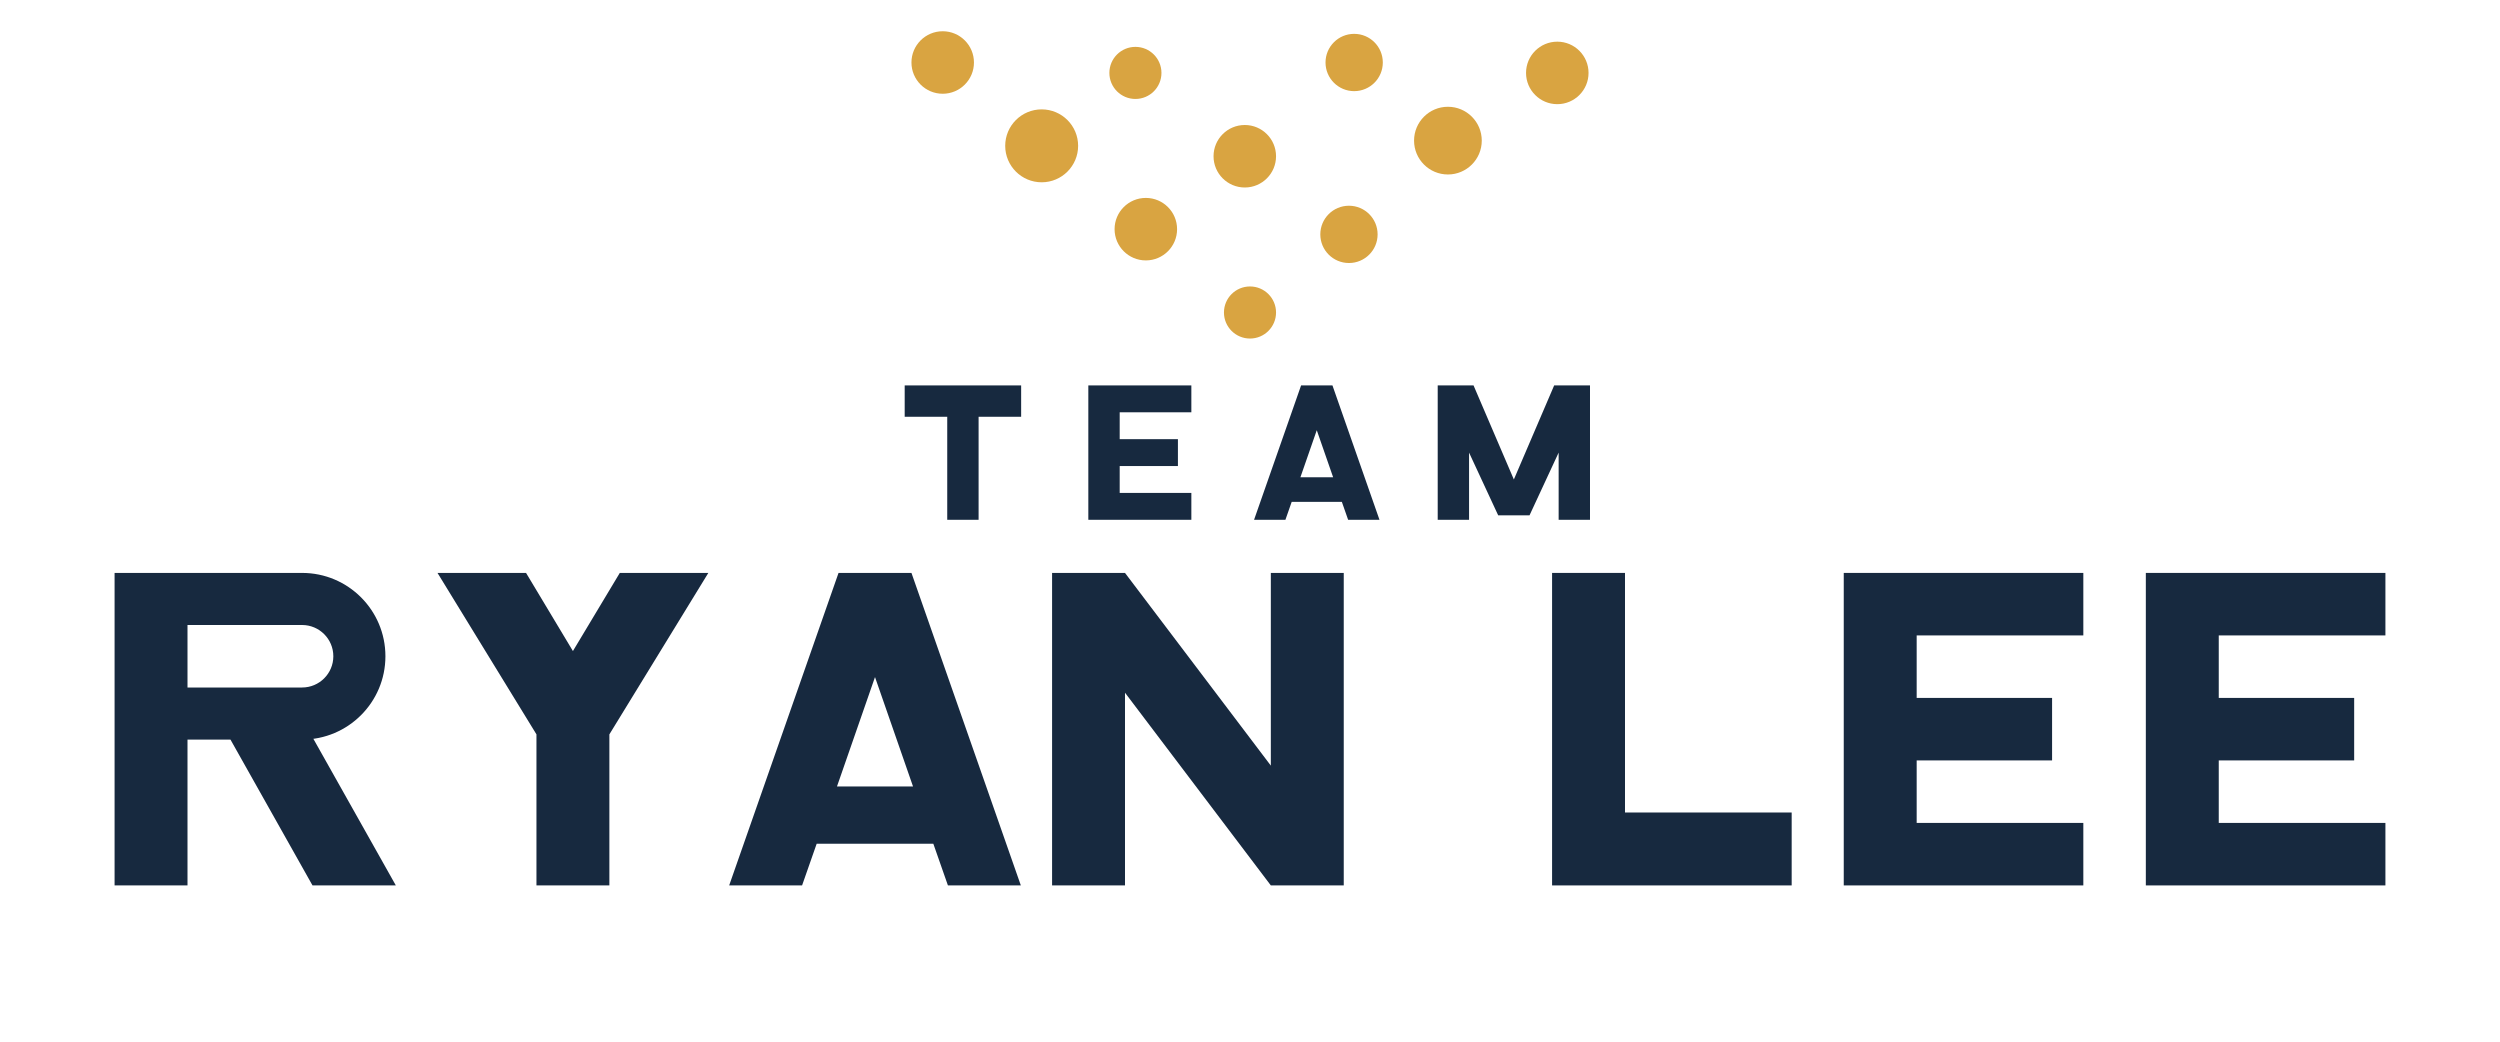
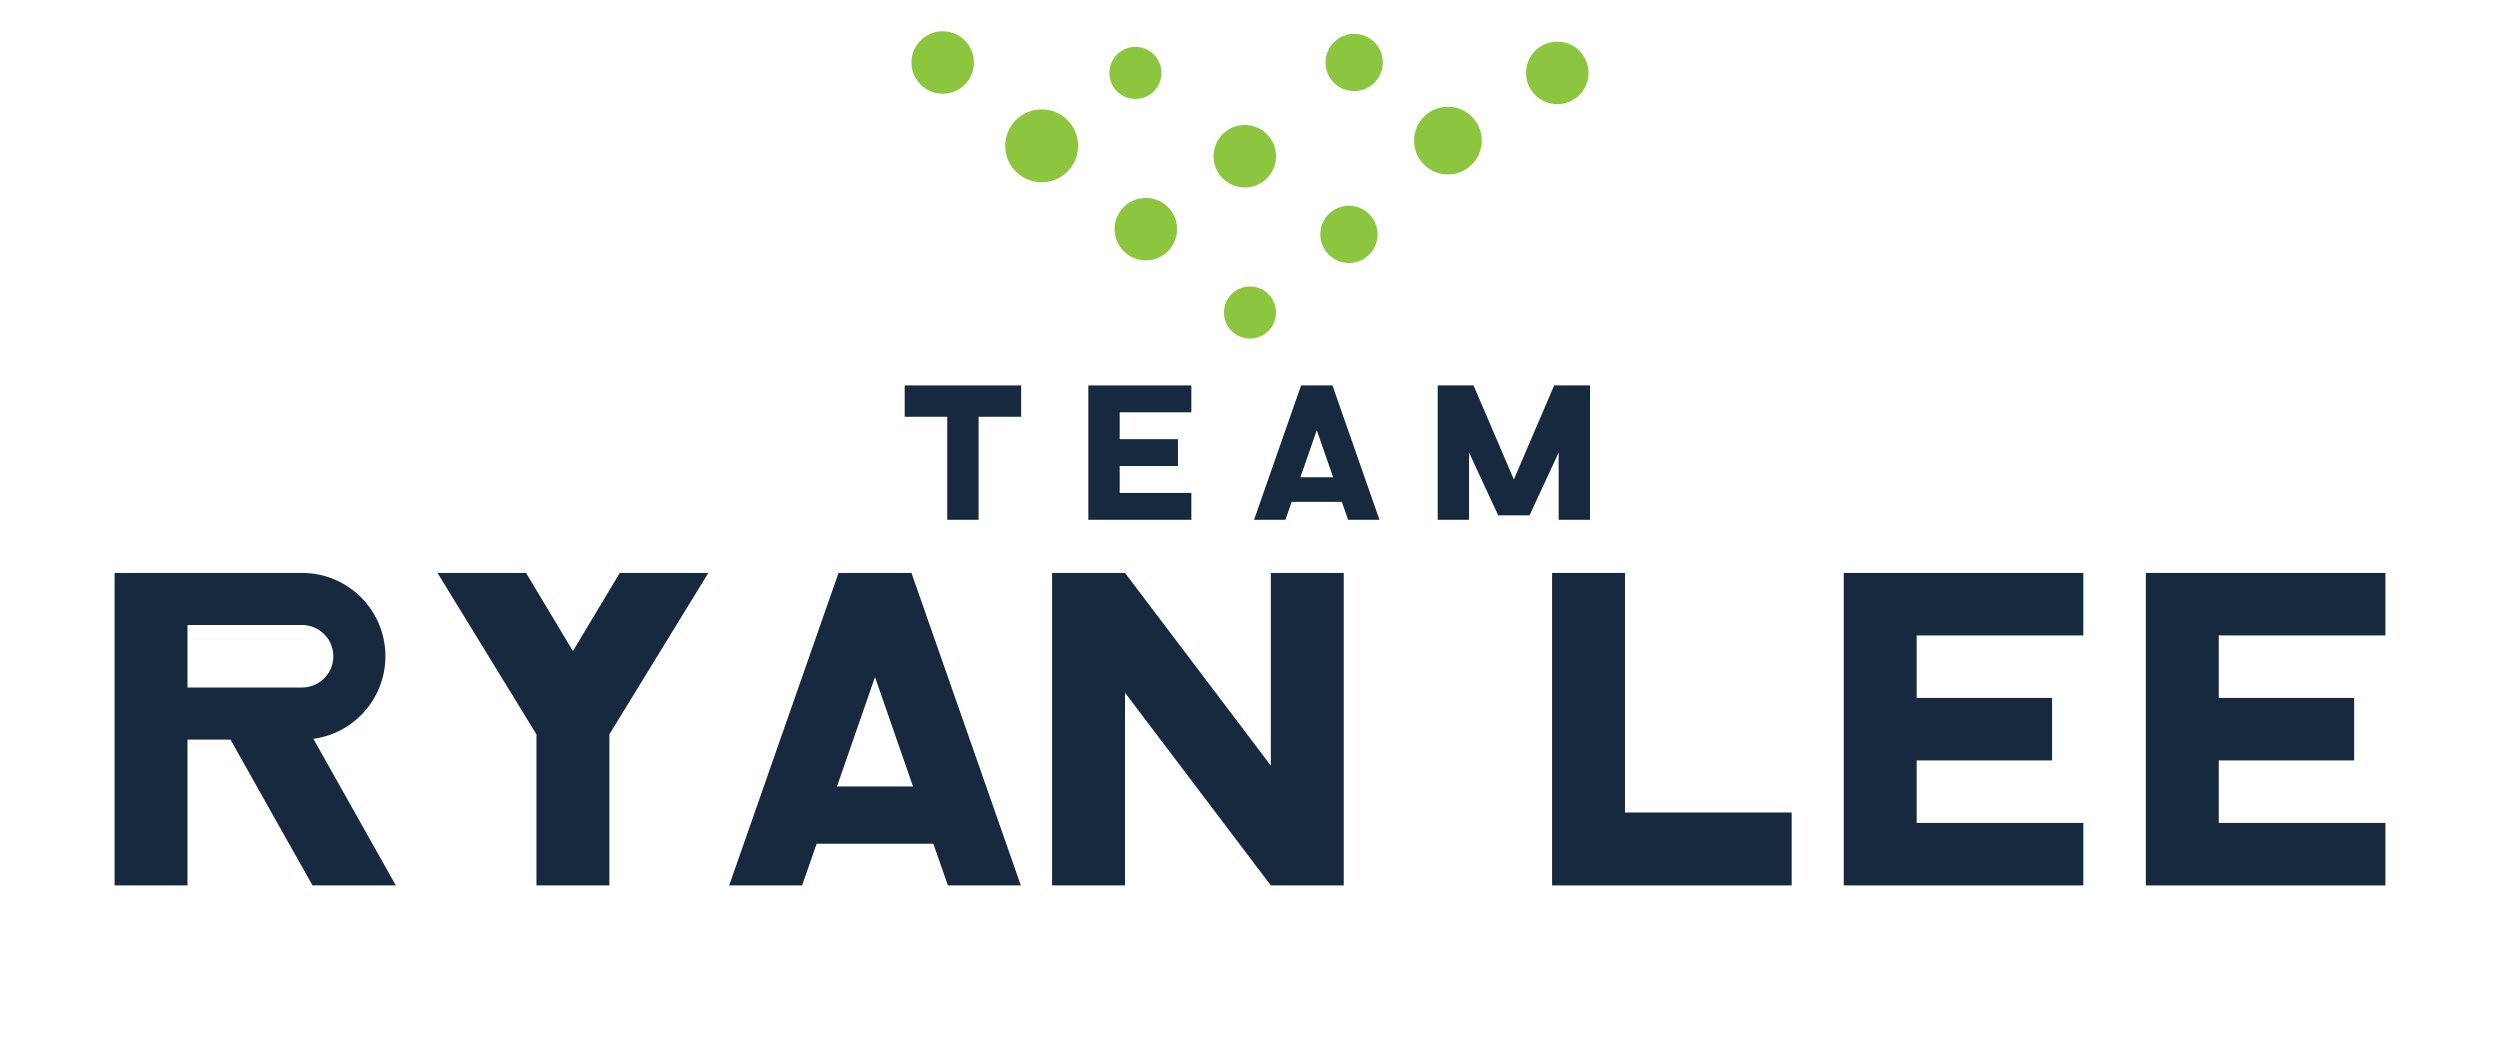
<svg xmlns="http://www.w3.org/2000/svg" viewBox="0 0 480 200" width="480" height="200" role="img" aria-label="Team Ryan Lee">
  <g fill="#17293F">
    <g transform="translate(173.7,74) scale(0.43)">
      <path transform="translate(0,0)" d="M0 0 H52 V14 H33 V60 H19 V14 H0 Z" />
      <path transform="translate(82,0)" d="M0 0 H46 V12 H14 V24 H40 V36 H14 V48 H46 V60 H0 Z" />
      <path transform="translate(156,0)" d="M0 60 L21 0 H35 L56 60 H42 L39.2 52 H16.8 L14 60 Z M20.7 41 H35.3 L28 20 Z" />
      <path transform="translate(238,0)" d="M0 0 H16 L34 42 L52 0 H68 V60 H54 V30 L41 58 H27 L14 30 V60 H0 Z" />
    </g>
    <g transform="translate(22,110) scale(1)">
      <path transform="translate(0,0)" d="M0 0 H36 A16 16 0 0 1 36 32 H14 V60 H0 Z M14 22 H36 A6 6 0 0 0 36 10 H14 Z M20 28 H36 L54 60 H38 Z" />
      <path transform="translate(62,0)" d="M0 0 H17 L26 15 L35 0 H52 L33 31 V60 H19 V31 Z" />
      <path transform="translate(118,0)" d="M0 60 L21 0 H35 L56 60 H42 L39.2 52 H16.8 L14 60 Z M20.7 41 H35.3 L28 20 Z" />
      <path transform="translate(180,0)" d="M0 0 H14 L42 37 V0 H56 V60 H42 L14 23 V60 H0 Z" />
      <path transform="translate(276,0)" d="M0 0 H14 V46 H46 V60 H0 Z" />
      <path transform="translate(332,0)" d="M0 0 H46 V12 H14 V24 H40 V36 H14 V48 H46 V60 H0 Z" />
      <path transform="translate(390,0)" d="M0 0 H46 V12 H14 V24 H40 V36 H14 V48 H46 V60 H0 Z" />
    </g>
  </g>
-   <g fill="#D9A441">
+   <g fill="#8CC63F">
    <circle cx="240" cy="60" r="5" />
    <circle cx="220" cy="44" r="6" />
    <circle cx="259" cy="45" r="5.5" />
    <circle cx="200" cy="28" r="7" />
    <circle cx="239" cy="30" r="6" />
    <circle cx="278" cy="27" r="6.5" />
    <circle cx="181" cy="12" r="6" />
    <circle cx="218" cy="14" r="5" />
    <circle cx="260" cy="12" r="5.5" />
    <circle cx="299" cy="14" r="6" />
  </g>
</svg>
